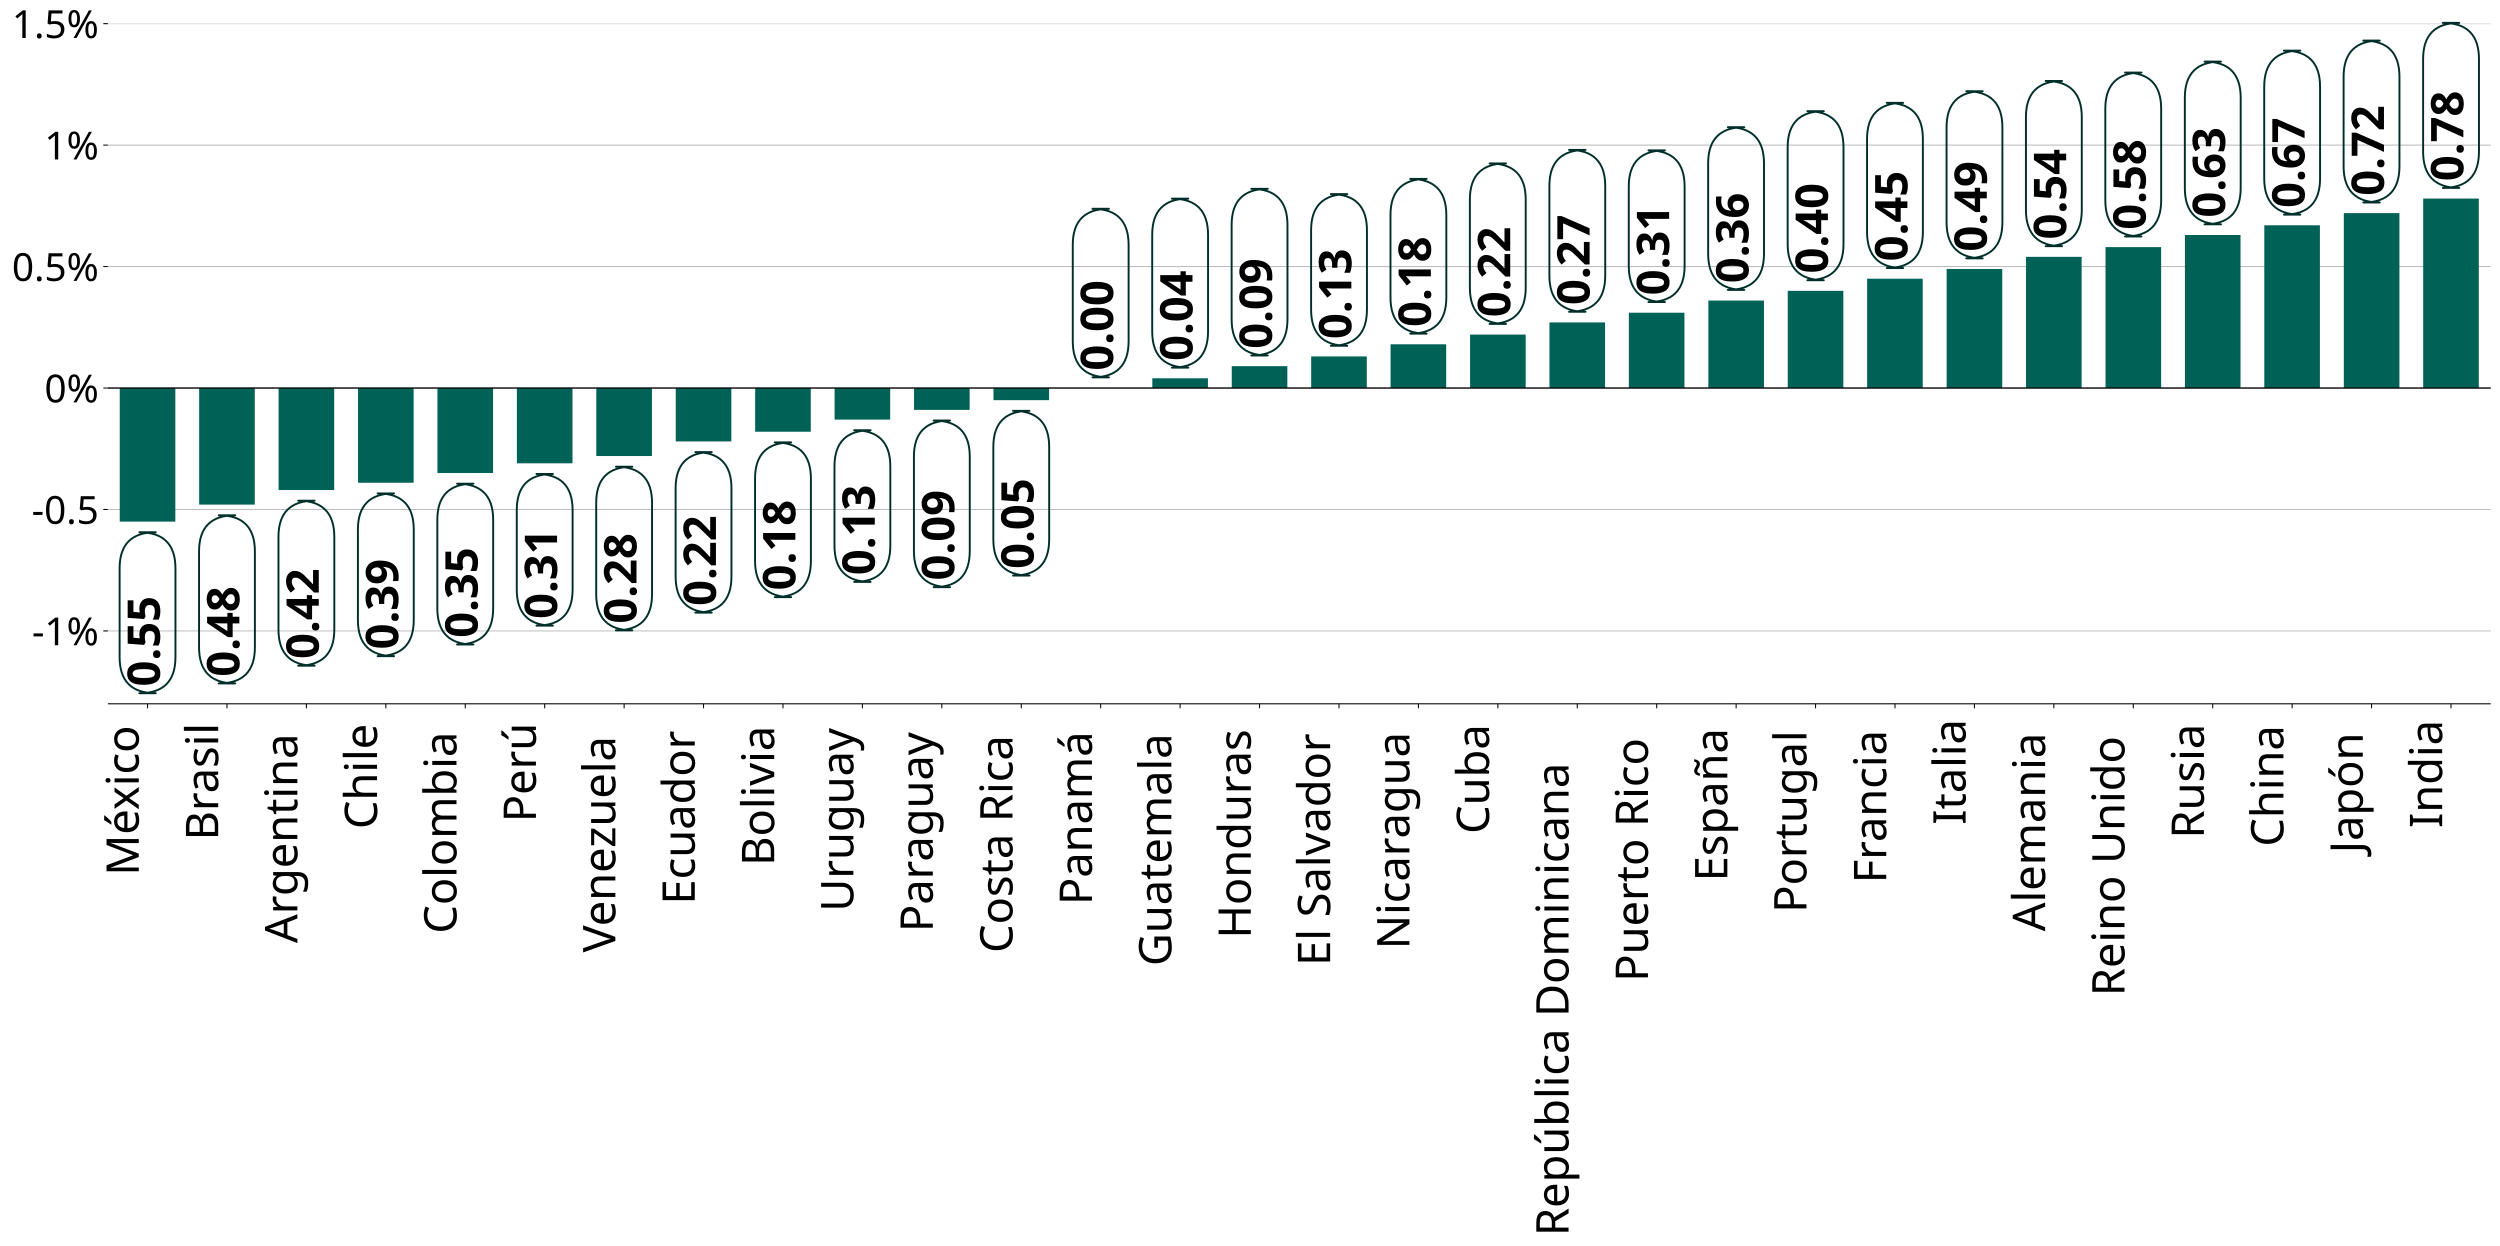
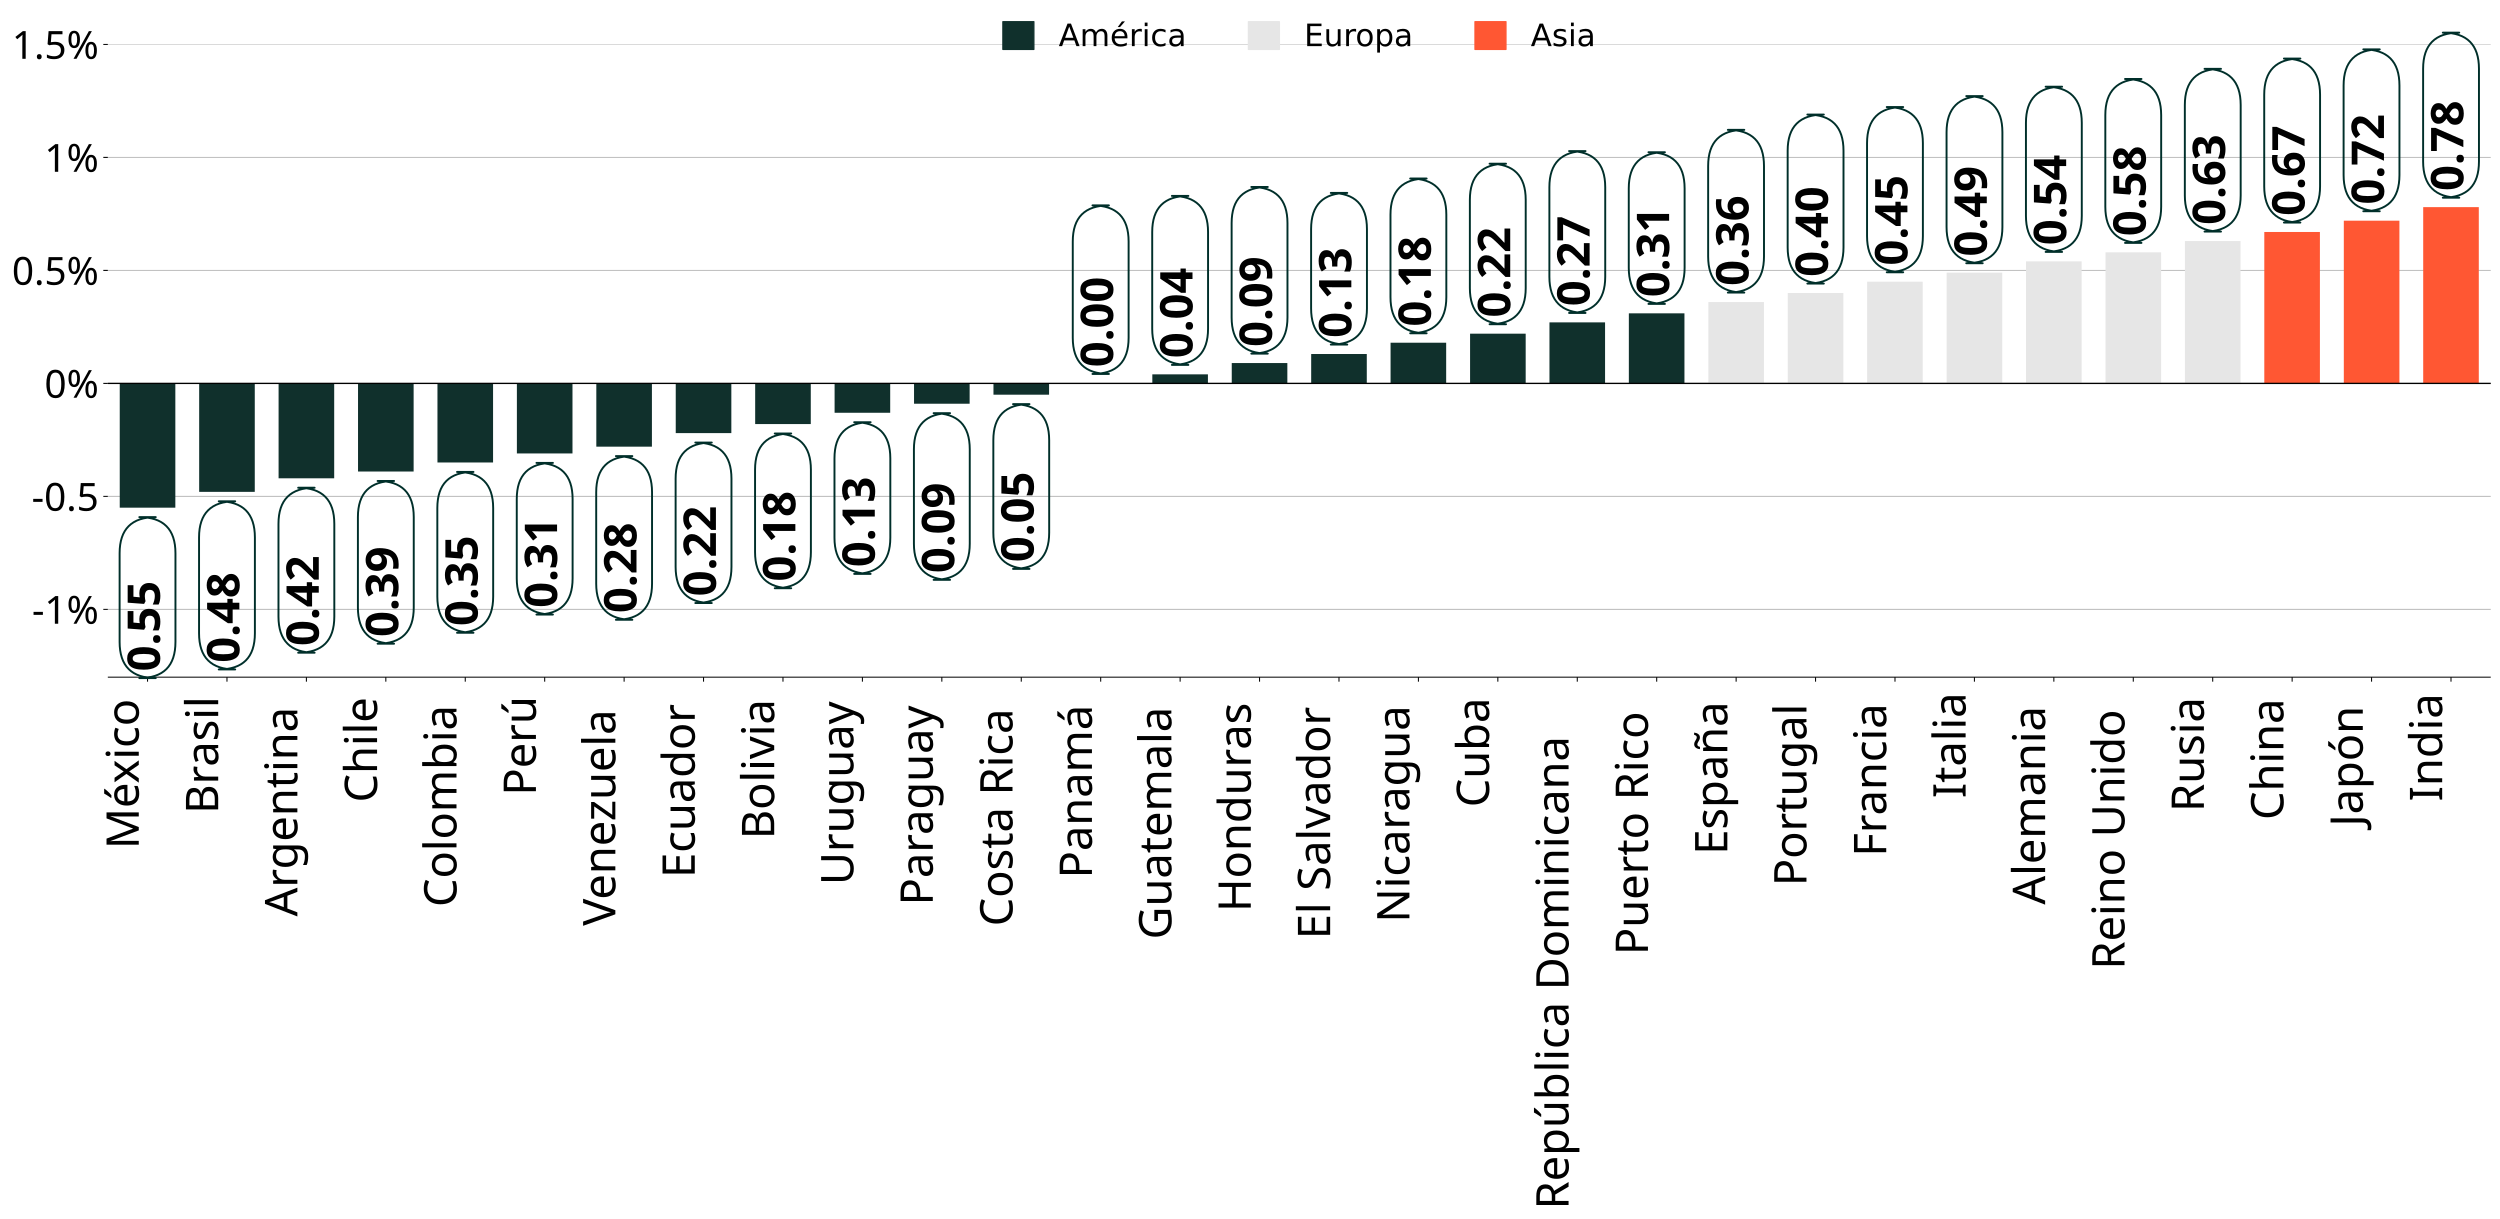
- <svg xmlns="http://www.w3.org/2000/svg" xmlns:xlink="http://www.w3.org/1999/xlink" width="1936.8pt" height="964.78pt" version="1.1" viewBox="0 0 1936.8 964.78">
+ <svg xmlns="http://www.w3.org/2000/svg" xmlns:xlink="http://www.w3.org/1999/xlink" width="1936.8pt" height="944.15pt" version="1.1" viewBox="0 0 1936.8 944.15">
  <defs>
    <style type="text/css">*{stroke-linejoin: round; stroke-linecap: butt}</style>
  </defs>
-   <path d="m0 964.78h1936.8v-964.78h-1936.8v964.78z" opacity="0" />
-   <path d="m83.533 545.24h1846.1v-526.91h-1846.1v526.91z" opacity="0" />
+   <path d="m0 944.15h1936.8v-944.15h-1936.8v944.15z" opacity="0" />
+   <path d="m83.533 524.61h1846.1v-490.19h-1846.1v490.19z" opacity="0" />
  <defs>
    <path id="b" d="m0 0v3.5" stroke="#000" stroke-width=".8" />
  </defs>
-   <use x="114.301" y="545.24" stroke="#000000" stroke-width=".8" xlink:href="#b" />
-   <text transform="translate(107.51 678.38) rotate(-90)" font-family="'Montserrat'" font-size="35px" font-weight="500">México</text>
-   <use x="175.836" y="545.24" stroke="#000000" stroke-width=".8" xlink:href="#b" />
-   <text transform="translate(169.04 651.08) rotate(-90)" font-family="'Montserrat'" font-size="35px" font-weight="500">Brasil</text>
-   <use x="237.372" y="545.24" stroke="#000000" stroke-width=".8" xlink:href="#b" />
-   <text transform="translate(230.37 730.64) rotate(-90)" font-family="'Montserrat'" font-size="35px" font-weight="500">Argentina</text>
-   <use x="298.908" y="545.24" stroke="#000000" stroke-width=".8" xlink:href="#b" />
-   <text transform="translate(292.12 642.33) rotate(-90)" font-family="'Montserrat'" font-size="35px" font-weight="500">Chile</text>
-   <use x="360.443" y="545.24" stroke="#000000" stroke-width=".8" xlink:href="#b" />
-   <text transform="translate(353.65 723.32) rotate(-90)" font-family="'Montserrat'" font-size="35px" font-weight="500">Colombia</text>
-   <use x="421.979" y="545.24" stroke="#000000" stroke-width=".8" xlink:href="#b" />
-   <text transform="translate(415.19 636.98) rotate(-90)" font-family="'Montserrat'" font-size="35px" font-weight="500">Perú</text>
-   <use x="483.515" y="545.24" stroke="#000000" stroke-width=".8" xlink:href="#b" />
-   <text transform="translate(476.72 737.88) rotate(-90)" font-family="'Montserrat'" font-size="35px" font-weight="500">Venezuela</text>
-   <use x="545.05" y="545.24" stroke="#000000" stroke-width=".8" xlink:href="#b" />
-   <text transform="translate(538.26 700.74) rotate(-90)" font-family="'Montserrat'" font-size="35px" font-weight="500">Ecuador</text>
-   <use x="606.586" y="545.24" stroke="#000000" stroke-width=".8" xlink:href="#b" />
-   <text transform="translate(599.79 670.76) rotate(-90)" font-family="'Montserrat'" font-size="35px" font-weight="500">Bolivia</text>
-   <use x="668.122" y="545.24" stroke="#000000" stroke-width=".8" xlink:href="#b" />
-   <text transform="translate(661.12 706.31) rotate(-90)" font-family="'Montserrat'" font-size="35px" font-weight="500">Uruguay</text>
-   <use x="729.657" y="545.24" stroke="#000000" stroke-width=".8" xlink:href="#b" />
-   <text transform="translate(722.66 722.06) rotate(-90)" font-family="'Montserrat'" font-size="35px" font-weight="500">Paraguay</text>
-   <use x="791.193" y="545.24" stroke="#000000" stroke-width=".8" xlink:href="#b" />
-   <text transform="translate(784.4 738.27) rotate(-90)" font-family="'Montserrat'" font-size="35px" font-weight="500">Costa Rica</text>
-   <use x="852.729" y="545.24" stroke="#000000" stroke-width=".8" xlink:href="#b" />
-   <text transform="translate(845.94 701.13) rotate(-90)" font-family="'Montserrat'" font-size="35px" font-weight="500">Panamá</text>
-   <use x="914.264" y="545.24" stroke="#000000" stroke-width=".8" xlink:href="#b" />
-   <text transform="translate(907.47 748.42) rotate(-90)" font-family="'Montserrat'" font-size="35px" font-weight="500">Guatemala</text>
-   <use x="975.8" y="545.24" stroke="#000000" stroke-width=".8" xlink:href="#b" />
-   <text transform="translate(969.01 727.1) rotate(-90)" font-family="'Montserrat'" font-size="35px" font-weight="500">Honduras</text>
-   <use x="1037.336" y="545.24" stroke="#000000" stroke-width=".8" xlink:href="#b" />
-   <text transform="translate(1030.5 748.25) rotate(-90)" font-family="'Montserrat'" font-size="35px" font-weight="500">El Salvador</text>
-   <use x="1098.871" y="545.24" stroke="#000000" stroke-width=".8" xlink:href="#b" />
-   <text transform="translate(1091.9 735.39) rotate(-90)" font-family="'Montserrat'" font-size="35px" font-weight="500">Nicaragua</text>
-   <use x="1160.407" y="545.24" stroke="#000000" stroke-width=".8" xlink:href="#b" />
-   <text transform="translate(1153.6 646.04) rotate(-90)" font-family="'Montserrat'" font-size="35px" font-weight="500">Cuba</text>
-   <use x="1221.943" y="545.24" stroke="#000000" stroke-width=".8" xlink:href="#b" />
-   <text transform="translate(1215.2 957.58) rotate(-90)" font-family="'Montserrat'" font-size="35px" font-weight="500">República Dominicana</text>
-   <use x="1283.478" y="545.24" stroke="#000000" stroke-width=".8" xlink:href="#b" />
-   <text transform="translate(1276.7 760.53) rotate(-90)" font-family="'Montserrat'" font-size="35px" font-weight="500">Puerto Rico</text>
-   <use x="1345.014" y="545.24" stroke="#000000" stroke-width=".8" xlink:href="#b" />
-   <text transform="translate(1338.2 682.78) rotate(-90)" font-family="'Montserrat'" font-size="35px" font-weight="500">España</text>
-   <use x="1406.55" y="545.24" stroke="#000000" stroke-width=".8" xlink:href="#b" />
-   <text transform="translate(1399.5 707.12) rotate(-90)" font-family="'Montserrat'" font-size="35px" font-weight="500">Portugal</text>
-   <use x="1468.085" y="545.24" stroke="#000000" stroke-width=".8" xlink:href="#b" />
-   <text transform="translate(1461.3 684.26) rotate(-90)" font-family="'Montserrat'" font-size="35px" font-weight="500">Francia</text>
-   <use x="1529.621" y="545.24" stroke="#000000" stroke-width=".8" xlink:href="#b" />
-   <text transform="translate(1522.8 638.97) rotate(-90)" font-family="'Montserrat'" font-size="35px" font-weight="500">Italia</text>
-   <use x="1591.157" y="545.24" stroke="#000000" stroke-width=".8" xlink:href="#b" />
-   <text transform="translate(1584.4 721.5) rotate(-90)" font-family="'Montserrat'" font-size="35px" font-weight="500">Alemania</text>
-   <use x="1652.692" y="545.24" stroke="#000000" stroke-width=".8" xlink:href="#b" />
-   <text transform="translate(1645.9 771.73) rotate(-90)" font-family="'Montserrat'" font-size="35px" font-weight="500">Reino Unido</text>
-   <use x="1714.228" y="545.24" stroke="#000000" stroke-width=".8" xlink:href="#b" />
-   <text transform="translate(1707.4 649.61) rotate(-90)" font-family="'Montserrat'" font-size="35px" font-weight="500">Rusia</text>
-   <use x="1775.764" y="545.24" stroke="#000000" stroke-width=".8" xlink:href="#b" />
-   <text transform="translate(1769 655.91) rotate(-90)" font-family="'Montserrat'" font-size="35px" font-weight="500">China</text>
-   <use x="1837.299" y="545.24" stroke="#000000" stroke-width=".8" xlink:href="#b" />
-   <text transform="translate(1830.5 661.05) rotate(-90)" font-family="'Montserrat'" font-size="35px" font-weight="500">Japón</text>
-   <use x="1898.835" y="545.24" stroke="#000000" stroke-width=".8" xlink:href="#b" />
-   <text transform="translate(1892 641.49) rotate(-90)" font-family="'Montserrat'" font-size="35px" font-weight="500">India</text>
-   <path d="m83.533 488.79h1846.1" clip-path="url(#a)" fill="none" stroke="#b9b9b9" stroke-linecap="square" stroke-width=".75" />
+   <use x="114.301" y="524.61" stroke="#000000" stroke-width=".8" xlink:href="#b" />
+   <text transform="translate(107.51 657.75) rotate(-90)" font-family="'Montserrat'" font-size="35px" font-weight="500">México</text>
+   <use x="175.836" y="524.61" stroke="#000000" stroke-width=".8" xlink:href="#b" />
+   <text transform="translate(169.04 630.45) rotate(-90)" font-family="'Montserrat'" font-size="35px" font-weight="500">Brasil</text>
+   <use x="237.372" y="524.61" stroke="#000000" stroke-width=".8" xlink:href="#b" />
+   <text transform="translate(230.37 710.01) rotate(-90)" font-family="'Montserrat'" font-size="35px" font-weight="500">Argentina</text>
+   <use x="298.908" y="524.61" stroke="#000000" stroke-width=".8" xlink:href="#b" />
+   <text transform="translate(292.12 621.7) rotate(-90)" font-family="'Montserrat'" font-size="35px" font-weight="500">Chile</text>
+   <use x="360.443" y="524.61" stroke="#000000" stroke-width=".8" xlink:href="#b" />
+   <text transform="translate(353.65 702.69) rotate(-90)" font-family="'Montserrat'" font-size="35px" font-weight="500">Colombia</text>
+   <use x="421.979" y="524.61" stroke="#000000" stroke-width=".8" xlink:href="#b" />
+   <text transform="translate(415.19 616.35) rotate(-90)" font-family="'Montserrat'" font-size="35px" font-weight="500">Perú</text>
+   <use x="483.515" y="524.61" stroke="#000000" stroke-width=".8" xlink:href="#b" />
+   <text transform="translate(476.72 717.25) rotate(-90)" font-family="'Montserrat'" font-size="35px" font-weight="500">Venezuela</text>
+   <use x="545.05" y="524.61" stroke="#000000" stroke-width=".8" xlink:href="#b" />
+   <text transform="translate(538.26 680.11) rotate(-90)" font-family="'Montserrat'" font-size="35px" font-weight="500">Ecuador</text>
+   <use x="606.586" y="524.61" stroke="#000000" stroke-width=".8" xlink:href="#b" />
+   <text transform="translate(599.79 650.13) rotate(-90)" font-family="'Montserrat'" font-size="35px" font-weight="500">Bolivia</text>
+   <use x="668.122" y="524.61" stroke="#000000" stroke-width=".8" xlink:href="#b" />
+   <text transform="translate(661.12 685.68) rotate(-90)" font-family="'Montserrat'" font-size="35px" font-weight="500">Uruguay</text>
+   <use x="729.657" y="524.61" stroke="#000000" stroke-width=".8" xlink:href="#b" />
+   <text transform="translate(722.66 701.43) rotate(-90)" font-family="'Montserrat'" font-size="35px" font-weight="500">Paraguay</text>
+   <use x="791.193" y="524.61" stroke="#000000" stroke-width=".8" xlink:href="#b" />
+   <text transform="translate(784.4 717.64) rotate(-90)" font-family="'Montserrat'" font-size="35px" font-weight="500">Costa Rica</text>
+   <use x="852.729" y="524.61" stroke="#000000" stroke-width=".8" xlink:href="#b" />
+   <text transform="translate(845.94 680.5) rotate(-90)" font-family="'Montserrat'" font-size="35px" font-weight="500">Panamá</text>
+   <use x="914.264" y="524.61" stroke="#000000" stroke-width=".8" xlink:href="#b" />
+   <text transform="translate(907.47 727.79) rotate(-90)" font-family="'Montserrat'" font-size="35px" font-weight="500">Guatemala</text>
+   <use x="975.8" y="524.61" stroke="#000000" stroke-width=".8" xlink:href="#b" />
+   <text transform="translate(969.01 706.47) rotate(-90)" font-family="'Montserrat'" font-size="35px" font-weight="500">Honduras</text>
+   <use x="1037.336" y="524.61" stroke="#000000" stroke-width=".8" xlink:href="#b" />
+   <text transform="translate(1030.5 727.62) rotate(-90)" font-family="'Montserrat'" font-size="35px" font-weight="500">El Salvador</text>
+   <use x="1098.871" y="524.61" stroke="#000000" stroke-width=".8" xlink:href="#b" />
+   <text transform="translate(1091.9 714.76) rotate(-90)" font-family="'Montserrat'" font-size="35px" font-weight="500">Nicaragua</text>
+   <use x="1160.407" y="524.61" stroke="#000000" stroke-width=".8" xlink:href="#b" />
+   <text transform="translate(1153.6 625.41) rotate(-90)" font-family="'Montserrat'" font-size="35px" font-weight="500">Cuba</text>
+   <use x="1221.943" y="524.61" stroke="#000000" stroke-width=".8" xlink:href="#b" />
+   <text transform="translate(1215.2 936.95) rotate(-90)" font-family="'Montserrat'" font-size="35px" font-weight="500">República Dominicana</text>
+   <use x="1283.478" y="524.61" stroke="#000000" stroke-width=".8" xlink:href="#b" />
+   <text transform="translate(1276.7 739.9) rotate(-90)" font-family="'Montserrat'" font-size="35px" font-weight="500">Puerto Rico</text>
+   <use x="1345.014" y="524.61" stroke="#000000" stroke-width=".8" xlink:href="#b" />
+   <text transform="translate(1338.2 662.15) rotate(-90)" font-family="'Montserrat'" font-size="35px" font-weight="500">España</text>
+   <use x="1406.55" y="524.61" stroke="#000000" stroke-width=".8" xlink:href="#b" />
+   <text transform="translate(1399.5 686.49) rotate(-90)" font-family="'Montserrat'" font-size="35px" font-weight="500">Portugal</text>
+   <use x="1468.085" y="524.61" stroke="#000000" stroke-width=".8" xlink:href="#b" />
+   <text transform="translate(1461.3 663.63) rotate(-90)" font-family="'Montserrat'" font-size="35px" font-weight="500">Francia</text>
+   <use x="1529.621" y="524.61" stroke="#000000" stroke-width=".8" xlink:href="#b" />
+   <text transform="translate(1522.8 618.34) rotate(-90)" font-family="'Montserrat'" font-size="35px" font-weight="500">Italia</text>
+   <use x="1591.157" y="524.61" stroke="#000000" stroke-width=".8" xlink:href="#b" />
+   <text transform="translate(1584.4 700.87) rotate(-90)" font-family="'Montserrat'" font-size="35px" font-weight="500">Alemania</text>
+   <use x="1652.692" y="524.61" stroke="#000000" stroke-width=".8" xlink:href="#b" />
+   <text transform="translate(1645.9 751.1) rotate(-90)" font-family="'Montserrat'" font-size="35px" font-weight="500">Reino Unido</text>
+   <use x="1714.228" y="524.61" stroke="#000000" stroke-width=".8" xlink:href="#b" />
+   <text transform="translate(1707.4 628.98) rotate(-90)" font-family="'Montserrat'" font-size="35px" font-weight="500">Rusia</text>
+   <use x="1775.764" y="524.61" stroke="#000000" stroke-width=".8" xlink:href="#b" />
+   <text transform="translate(1769 635.28) rotate(-90)" font-family="'Montserrat'" font-size="35px" font-weight="500">China</text>
+   <use x="1837.299" y="524.61" stroke="#000000" stroke-width=".8" xlink:href="#b" />
+   <text transform="translate(1830.5 640.42) rotate(-90)" font-family="'Montserrat'" font-size="35px" font-weight="500">Japón</text>
+   <use x="1898.835" y="524.61" stroke="#000000" stroke-width=".8" xlink:href="#b" />
+   <text transform="translate(1892 620.86) rotate(-90)" font-family="'Montserrat'" font-size="35px" font-weight="500">India</text>
+   <path d="m83.533 472.09h1846.1" clip-path="url(#a)" fill="none" stroke="#b9b9b9" stroke-linecap="square" stroke-width=".75" />
  <defs>
    <path id="c" d="m0 0h-3.5" stroke="#000" stroke-width=".8" />
  </defs>
-   <use x="83.533" y="488.786" stroke="#000000" stroke-width=".8" xlink:href="#c" />
-   <text transform="rotate(-0 76.533 499.92)" x="76.533" y="499.916" font-family="'Montserrat'" font-size="30px" font-weight="500" text-anchor="end">-1%</text>
-   <path d="m83.533 394.69h1846.1" clip-path="url(#a)" fill="none" stroke="#b9b9b9" stroke-linecap="square" stroke-width=".75" />
-   <use x="83.533" y="394.695" stroke="#000000" stroke-width=".8" xlink:href="#c" />
-   <text transform="rotate(-0 76.533 405.83)" x="76.533" y="405.825" font-family="'Montserrat'" font-size="30px" font-weight="500" text-anchor="end">-0.5</text>
-   <path d="m83.533 300.6h1846.1" clip-path="url(#a)" fill="none" stroke="#b9b9b9" stroke-linecap="square" stroke-width=".75" />
-   <use x="83.533" y="300.604" stroke="#000000" stroke-width=".8" xlink:href="#c" />
-   <text transform="rotate(-0 76.533 311.73)" x="76.533" y="311.734" font-family="'Montserrat'" font-size="30px" font-weight="500" text-anchor="end">0%</text>
-   <path d="m83.533 206.51h1846.1" clip-path="url(#a)" fill="none" stroke="#b9b9b9" stroke-linecap="square" stroke-width=".75" />
-   <use x="83.533" y="206.513" stroke="#000000" stroke-width=".8" xlink:href="#c" />
-   <text transform="rotate(-0 76.533 217.64)" x="76.533" y="217.643" font-family="'Montserrat'" font-size="30px" font-weight="500" text-anchor="end">0.5%</text>
-   <path d="m83.533 112.42h1846.1" clip-path="url(#a)" fill="none" stroke="#b9b9b9" stroke-linecap="square" stroke-width=".75" />
-   <use x="83.533" y="112.422" stroke="#000000" stroke-width=".8" xlink:href="#c" />
-   <text transform="rotate(-0 76.533 123.55)" x="76.533" y="123.552" font-family="'Montserrat'" font-size="30px" font-weight="500" text-anchor="end">1%</text>
-   <path d="m83.533 18.33h1846.1" clip-path="url(#a)" fill="none" stroke="#b9b9b9" stroke-linecap="square" stroke-width=".75" />
-   <use x="83.533" y="18.33" stroke="#000000" stroke-width=".8" xlink:href="#c" />
-   <text transform="rotate(-0 76.533 29.461)" x="76.533" y="29.461" font-family="'Montserrat'" font-size="30px" font-weight="500" text-anchor="end">1.5%</text>
-   <path d="m92.763 300.6h43.075v103.5h-43.075z" clip-path="url(#a)" fill="#006157" />
-   <path d="m154.3 300.6h43.075v90.327h-43.075z" clip-path="url(#a)" fill="#006157" />
-   <path d="m215.83 300.6h43.075v79.036h-43.075z" clip-path="url(#a)" fill="#006157" />
-   <path d="m277.37 300.6h43.075v73.391h-43.075z" clip-path="url(#a)" fill="#006157" />
-   <path d="m338.91 300.6h43.075v65.864h-43.075z" clip-path="url(#a)" fill="#006157" />
-   <path d="m400.44 300.6h43.075v58.336h-43.075z" clip-path="url(#a)" fill="#006157" />
-   <path d="m461.98 300.6h43.075v52.691h-43.075z" clip-path="url(#a)" fill="#006157" />
-   <path d="m523.51 300.6h43.075v41.4h-43.075z" clip-path="url(#a)" fill="#006157" />
-   <path d="m585.05 300.6h43.075v33.873h-43.075z" clip-path="url(#a)" fill="#006157" />
-   <path d="m646.58 300.6h43.075v24.464h-43.075z" clip-path="url(#a)" fill="#006157" />
-   <path d="m708.12 300.6h43.075v16.936h-43.075z" clip-path="url(#a)" fill="#006157" />
-   <path d="m769.66 300.6h43.075v9.409h-43.075z" clip-path="url(#a)" fill="#006157" />
-   <path d="m892.73 300.6h43.075v-7.527h-43.075z" clip-path="url(#a)" fill="#006157" />
-   <path d="m954.26 300.6h43.075v-16.936h-43.075z" clip-path="url(#a)" fill="#006157" />
-   <path d="m1015.8 300.6h43.075v-24.464h-43.075z" clip-path="url(#a)" fill="#006157" />
-   <path d="m1077.3 300.6h43.075v-33.873h-43.075z" clip-path="url(#a)" fill="#006157" />
-   <path d="m1138.9 300.6h43.075v-41.4h-43.075z" clip-path="url(#a)" fill="#006157" />
-   <path d="m1200.4 300.6h43.075v-50.809h-43.075z" clip-path="url(#a)" fill="#006157" />
-   <path d="m1261.9 300.6h43.075v-58.336h-43.075z" clip-path="url(#a)" fill="#006157" />
-   <path d="m1323.5 300.6h43.075v-67.746h-43.075z" clip-path="url(#a)" fill="#006157" />
-   <path d="m1385 300.6h43.075v-75.273h-43.075z" clip-path="url(#a)" fill="#006157" />
-   <path d="m1446.5 300.6h43.075v-84.682h-43.075z" clip-path="url(#a)" fill="#006157" />
-   <path d="m1508.1 300.6h43.075v-92.209h-43.075z" clip-path="url(#a)" fill="#006157" />
-   <path d="m1569.6 300.6h43.075v-101.62h-43.075z" clip-path="url(#a)" fill="#006157" />
-   <path d="m1631.2 300.6h43.075v-109.15h-43.075z" clip-path="url(#a)" fill="#006157" />
-   <path d="m1692.7 300.6h43.075v-118.55h-43.075z" clip-path="url(#a)" fill="#006157" />
-   <path d="m1754.2 300.6h43.075v-126.08h-43.075z" clip-path="url(#a)" fill="#006157" />
-   <path d="m1815.8 300.6h43.075v-135.49h-43.075z" clip-path="url(#a)" fill="#006157" />
-   <path d="m1877.3 300.6h43.075v-146.78h-43.075z" clip-path="url(#a)" fill="#006157" />
-   <path d="m83.533 300.6h1846.1" clip-path="url(#a)" fill="none" stroke="#000" stroke-linecap="square" />
-   <path d="m83.533 545.24h1846.1" fill="none" stroke="#000" stroke-linecap="square" stroke-width=".8" />
-   <path d="m135.93 509.06v-68.704q0-28-28-28h12.737q-28 0-28 28v68.704q0 28 28 28h-12.737q28 0 28-28z" fill="none" stroke="#002f2a" stroke-width="1.5" />
-   <text transform="translate(123.89 531.81) rotate(-90)" font-family="'Montserrat'" font-size="35px" font-weight="700">0.55  </text>
-   <path d="m197.47 501.46v-74.271q0-28-28-28h12.737q-28 0-28 28v74.271q0 28 28 28h-12.737q28 0 28-28z" fill="none" stroke="#002f2a" stroke-width="1.5" />
-   <text transform="translate(185.43 524.21) rotate(-90)" font-family="'Montserrat'" font-size="35px" font-weight="700">0.48  </text>
-   <path d="m259 487.72v-71.821q0-28-28-28h12.737q-28 0-28 28v71.821q0 28 28 28h-12.737q28 0 28-28z" fill="none" stroke="#002f2a" stroke-width="1.5" />
-   <text transform="translate(246.96 510.47) rotate(-90)" font-family="'Montserrat'" font-size="35px" font-weight="700">0.42  </text>
-   <path d="m320.54 480.32v-70.071q0-28-28-28h12.737q-28 0-28 28v70.071q0 28 28 28h-12.737q28 0 28-28z" fill="none" stroke="#002f2a" stroke-width="1.5" />
-   <text transform="translate(308.5 503.07) rotate(-90)" font-family="'Montserrat'" font-size="35px" font-weight="700">0.39  </text>
-   <path d="m382.07 471.32v-68.6q0-28-28-28h12.737q-28 0-28 28v68.6q0 28 28 28h-12.737q28 0 28-28z" fill="none" stroke="#002f2a" stroke-width="1.5" />
-   <text transform="translate(370.03 494.07) rotate(-90)" font-family="'Montserrat'" font-size="35px" font-weight="700">0.35  </text>
-   <path d="m443.61 456.69v-61.496q0-28-28-28h12.737q-28 0-28 28v61.496q0 28 28 28h-12.737q28 0 28-28z" fill="none" stroke="#002f2a" stroke-width="1.5" />
-   <text transform="translate(431.57 479.44) rotate(-90)" font-family="'Montserrat'" font-size="35px" font-weight="700">0.31  </text>
-   <path d="m505.15 460.35v-70.804q0-28-28-28h12.737q-28 0-28 28v70.804q0 28 28 28h-12.737q28 0 28-28z" fill="none" stroke="#002f2a" stroke-width="1.5" />
-   <text transform="translate(493.1 483.1) rotate(-90)" font-family="'Montserrat'" font-size="35px" font-weight="700">0.28  </text>
-   <path d="m566.68 446.61v-68.354q0-28-28-28h12.737q-28 0-28 28v68.354q0 28 28 28h-12.737q28 0 28-28z" fill="none" stroke="#002f2a" stroke-width="1.5" />
-   <text transform="translate(554.64 469.36) rotate(-90)" font-family="'Montserrat'" font-size="35px" font-weight="700">0.22  </text>
-   <path d="m628.22 434.61v-63.875q0-28-28-28h12.737q-28 0-28 28v63.875q0 28 28 28h-12.737q28 0 28-28z" fill="none" stroke="#002f2a" stroke-width="1.5" />
-   <text transform="translate(616.18 457.36) rotate(-90)" font-family="'Montserrat'" font-size="35px" font-weight="700">0.18  </text>
-   <path d="m689.75 422.82v-61.496q0-28-28-28h12.737q-28 0-28 28v61.496q0 28 28 28h-12.737q28 0 28-28z" fill="none" stroke="#002f2a" stroke-width="1.5" />
-   <text transform="translate(677.71 445.57) rotate(-90)" font-family="'Montserrat'" font-size="35px" font-weight="700">0.13  </text>
-   <path d="m751.29 426.91v-73.117q0-28-28-28h12.737q-28 0-28 28v73.117q0 28 28 28h-12.737q28 0 28-28z" fill="none" stroke="#002f2a" stroke-width="1.5" />
-   <text transform="translate(739.25 449.66) rotate(-90)" font-family="'Montserrat'" font-size="35px" font-weight="700">0.09  </text>
-   <path d="m812.82 417.91v-71.646q0-28-28-28h12.737q-28 0-28 28v71.646q0 28 28 28h-12.737q28 0 28-28z" fill="none" stroke="#002f2a" stroke-width="1.5" />
-   <text transform="translate(800.78 440.66) rotate(-90)" font-family="'Montserrat'" font-size="35px" font-weight="700">0.05  </text>
-   <path d="m874.36 264.35v-74.588q0-28-28-28h12.737q-28 0-28 28v74.588q0 28 28 28h-12.737q28 0 28-28z" fill="none" stroke="#002f2a" stroke-width="1.5" />
-   <text transform="translate(862.32 287.1) rotate(-90)" font-family="'Montserrat'" font-size="35px" font-weight="700">0.00  </text>
-   <path d="m935.9 256.82v-74.938q0-28-28-28h12.737q-28 0-28 28v74.938q0 28 28 28h-12.737q28 0 28-28z" fill="none" stroke="#002f2a" stroke-width="1.5" />
-   <text transform="translate(923.85 279.57) rotate(-90)" font-family="'Montserrat'" font-size="35px" font-weight="700">0.04  </text>
-   <path d="m997.43 247.41v-73.117q0-28-28-28h12.737q-28 0-28 28v73.117q0 28 28 28h-12.737q28 0 28-28z" fill="none" stroke="#002f2a" stroke-width="1.5" />
-   <text transform="translate(985.39 270.16) rotate(-90)" font-family="'Montserrat'" font-size="35px" font-weight="700">0.09  </text>
-   <path d="m1059 239.89v-61.496q0-28-28-28h12.737q-28 0-28 28v61.496q0 28 28 28h-12.737q28 0 28-28z" fill="none" stroke="#002f2a" stroke-width="1.5" />
-   <text transform="translate(1046.9 262.64) rotate(-90)" font-family="'Montserrat'" font-size="35px" font-weight="700">0.13  </text>
-   <path d="m1120.5 230.48v-63.875q0-28-28-28h12.737q-28 0-28 28v63.875q0 28 28 28h-12.737q28 0 28-28z" fill="none" stroke="#002f2a" stroke-width="1.5" />
-   <text transform="translate(1108.5 253.23) rotate(-90)" font-family="'Montserrat'" font-size="35px" font-weight="700">0.18  </text>
-   <path d="m1182 222.95v-68.354q0-28-28-28h12.737q-28 0-28 28v68.354q0 28 28 28h-12.737q28 0 28-28z" fill="none" stroke="#002f2a" stroke-width="1.5" />
-   <text transform="translate(1170 245.7) rotate(-90)" font-family="'Montserrat'" font-size="35px" font-weight="700">0.22  </text>
-   <path d="m1243.6 213.54v-69.404q0-28-28-28h12.737q-28 0-28 28v69.404q0 28 28 28h-12.737q28 0 28-28z" fill="none" stroke="#002f2a" stroke-width="1.5" />
-   <text transform="translate(1231.5 236.29) rotate(-90)" font-family="'Montserrat'" font-size="35px" font-weight="700">0.27  </text>
-   <path d="m1305.1 206.01v-61.496q0-28-28-28h12.737q-28 0-28 28v61.496q0 28 28 28h-12.737q28 0 28-28z" fill="none" stroke="#002f2a" stroke-width="1.5" />
-   <text transform="translate(1293.1 228.76) rotate(-90)" font-family="'Montserrat'" font-size="35px" font-weight="700">0.31  </text>
-   <path d="m1366.6 196.6v-70.071q0-28-28-28h12.737q-28 0-28 28v70.071q0 28 28 28h-12.737q28 0 28-28z" fill="none" stroke="#002f2a" stroke-width="1.5" />
-   <text transform="translate(1354.6 219.35) rotate(-90)" font-family="'Montserrat'" font-size="35px" font-weight="700">0.36  </text>
-   <path d="m1428.2 189.08v-74.938q0-28-28-28h12.737q-28 0-28 28v74.938q0 28 28 28h-12.737q28 0 28-28z" fill="none" stroke="#002f2a" stroke-width="1.5" />
-   <text transform="translate(1416.1 211.83) rotate(-90)" font-family="'Montserrat'" font-size="35px" font-weight="700">0.40  </text>
-   <path d="m1489.7 179.67v-71.996q0-28-28-28h12.737q-28 0-28 28v71.996q0 28 28 28h-12.737q28 0 28-28z" fill="none" stroke="#002f2a" stroke-width="1.5" />
-   <text transform="translate(1477.7 202.42) rotate(-90)" font-family="'Montserrat'" font-size="35px" font-weight="700">0.45  </text>
-   <path d="m1551.3 172.14v-73.467q0-28-28-28h12.737q-28 0-28 28v73.467q0 28 28 28h-12.737q28 0 28-28z" fill="none" stroke="#002f2a" stroke-width="1.5" />
-   <text transform="translate(1539.2 194.89) rotate(-90)" font-family="'Montserrat'" font-size="35px" font-weight="700">0.49  </text>
-   <path d="m1612.8 162.73v-71.996q0-28-28-28h12.737q-28 0-28 28v71.996q0 28 28 28h-12.737q28 0 28-28z" fill="none" stroke="#002f2a" stroke-width="1.5" />
-   <text transform="translate(1600.7 185.48) rotate(-90)" font-family="'Montserrat'" font-size="35px" font-weight="700">0.54  </text>
-   <path d="m1674.3 155.2v-70.979q0-28-28-28h12.737q-28 0-28 28v70.979q0 28 28 28h-12.737q28 0 28-28z" fill="none" stroke="#002f2a" stroke-width="1.5" />
-   <text transform="translate(1662.3 177.95) rotate(-90)" font-family="'Montserrat'" font-size="35px" font-weight="700">0.58  </text>
-   <path d="m1735.9 145.79v-70.071q0-28-28-28h12.737q-28 0-28 28v70.071q0 28 28 28h-12.737q28 0 28-28z" fill="none" stroke="#002f2a" stroke-width="1.5" />
-   <text transform="translate(1723.8 168.54) rotate(-90)" font-family="'Montserrat'" font-size="35px" font-weight="700">0.63  </text>
-   <path d="m1797.4 138.27v-71.05q0-28-28-28h12.737q-28 0-28 28v71.05q0 28 28 28h-12.737q28 0 28-28z" fill="none" stroke="#002f2a" stroke-width="1.5" />
-   <text transform="translate(1785.4 161.02) rotate(-90)" font-family="'Montserrat'" font-size="35px" font-weight="700">0.67  </text>
-   <path d="m1858.9 128.86v-69.404q0-28-28-28h12.737q-28 0-28 28v69.404q0 28 28 28h-12.737q28 0 28-28z" fill="none" stroke="#002f2a" stroke-width="1.5" />
-   <text transform="translate(1846.9 151.61) rotate(-90)" font-family="'Montserrat'" font-size="35px" font-weight="700">0.72  </text>
-   <path d="m1920.5 117.57v-71.854q0-28-28-28h12.737q-28 0-28 28v71.854q0 28 28 28h-12.737q28 0 28-28z" fill="none" stroke="#002f2a" stroke-width="1.5" />
-   <text transform="translate(1908.4 140.32) rotate(-90)" font-family="'Montserrat'" font-size="35px" font-weight="700">0.78  </text>
+   <use x="83.533" y="472.09" stroke="#000000" stroke-width=".8" xlink:href="#c" />
+   <text transform="rotate(-0 76.533 483.22)" x="76.533" y="483.22" font-family="'Montserrat'" font-size="30px" font-weight="500" text-anchor="end">-1%</text>
+   <path d="m83.533 384.55h1846.1" clip-path="url(#a)" fill="none" stroke="#b9b9b9" stroke-linecap="square" stroke-width=".75" />
+   <use x="83.533" y="384.555" stroke="#000000" stroke-width=".8" xlink:href="#c" />
+   <text transform="rotate(-0 76.533 395.69)" x="76.533" y="395.685" font-family="'Montserrat'" font-size="30px" font-weight="500" text-anchor="end">-0.5</text>
+   <path d="m83.533 297.02h1846.1" clip-path="url(#a)" fill="none" stroke="#b9b9b9" stroke-linecap="square" stroke-width=".75" />
+   <use x="83.533" y="297.02" stroke="#000000" stroke-width=".8" xlink:href="#c" />
+   <text transform="rotate(-0 76.533 308.15)" x="76.533" y="308.15" font-family="'Montserrat'" font-size="30px" font-weight="500" text-anchor="end">0%</text>
+   <path d="m83.533 209.49h1846.1" clip-path="url(#a)" fill="none" stroke="#b9b9b9" stroke-linecap="square" stroke-width=".75" />
+   <use x="83.533" y="209.485" stroke="#000000" stroke-width=".8" xlink:href="#c" />
+   <text transform="rotate(-0 76.533 220.62)" x="76.533" y="220.616" font-family="'Montserrat'" font-size="30px" font-weight="500" text-anchor="end">0.5%</text>
+   <path d="m83.533 121.95h1846.1" clip-path="url(#a)" fill="none" stroke="#b9b9b9" stroke-linecap="square" stroke-width=".75" />
+   <use x="83.533" y="121.95" stroke="#000000" stroke-width=".8" xlink:href="#c" />
+   <text transform="rotate(-0 76.533 133.08)" x="76.533" y="133.081" font-family="'Montserrat'" font-size="30px" font-weight="500" text-anchor="end">1%</text>
+   <path d="m83.533 34.416h1846.1" clip-path="url(#a)" fill="none" stroke="#b9b9b9" stroke-linecap="square" stroke-width=".75" />
+   <use x="83.533" y="34.416" stroke="#000000" stroke-width=".8" xlink:href="#c" />
+   <text transform="rotate(-0 76.533 45.546)" x="76.533" y="45.546" font-family="'Montserrat'" font-size="30px" font-weight="500" text-anchor="end">1.5%</text>
+   <path d="m92.763 297.02h43.075v96.288h-43.075z" clip-path="url(#a)" fill="#10302c" />
+   <path d="m154.3 297.02h43.075v84.033h-43.075z" clip-path="url(#a)" fill="#10302c" />
+   <path d="m215.83 297.02h43.075v73.529h-43.075z" clip-path="url(#a)" fill="#10302c" />
+   <path d="m277.37 297.02h43.075v68.277h-43.075z" clip-path="url(#a)" fill="#10302c" />
+   <path d="m338.91 297.02h43.075v61.274h-43.075z" clip-path="url(#a)" fill="#10302c" />
+   <path d="m400.44 297.02h43.075v54.272h-43.075z" clip-path="url(#a)" fill="#10302c" />
+   <path d="m461.98 297.02h43.075v49.019h-43.075z" clip-path="url(#a)" fill="#10302c" />
+   <path d="m523.51 297.02h43.075v38.515h-43.075z" clip-path="url(#a)" fill="#10302c" />
+   <path d="m585.05 297.02h43.075v31.513h-43.075z" clip-path="url(#a)" fill="#10302c" />
+   <path d="m646.58 297.02h43.075v22.759h-43.075z" clip-path="url(#a)" fill="#10302c" />
+   <path d="m708.12 297.02h43.075v15.756h-43.075z" clip-path="url(#a)" fill="#10302c" />
+   <path d="m769.66 297.02h43.075v8.754h-43.075z" clip-path="url(#a)" fill="#10302c" />
+   <path d="m892.73 297.02h43.075v-7.003h-43.075z" clip-path="url(#a)" fill="#10302c" />
+   <path d="m954.26 297.02h43.075v-15.756h-43.075z" clip-path="url(#a)" fill="#10302c" />
+   <path d="m1015.8 297.02h43.075v-22.759h-43.075z" clip-path="url(#a)" fill="#10302c" />
+   <path d="m1077.3 297.02h43.075v-31.513h-43.075z" clip-path="url(#a)" fill="#10302c" />
+   <path d="m1138.9 297.02h43.075v-38.515h-43.075z" clip-path="url(#a)" fill="#10302c" />
+   <path d="m1200.4 297.02h43.075v-47.269h-43.075z" clip-path="url(#a)" fill="#10302c" />
+   <path d="m1261.9 297.02h43.075v-54.272h-43.075z" clip-path="url(#a)" fill="#10302c" />
+   <path d="m1323.5 297.02h43.075v-63.025h-43.075z" clip-path="url(#a)" fill="#e6e6e6" />
+   <path d="m1385 297.02h43.075v-70.028h-43.075z" clip-path="url(#a)" fill="#e6e6e6" />
+   <path d="m1446.5 297.02h43.075v-78.781h-43.075z" clip-path="url(#a)" fill="#e6e6e6" />
+   <path d="m1508.1 297.02h43.075v-85.784h-43.075z" clip-path="url(#a)" fill="#e6e6e6" />
+   <path d="m1569.6 297.02h43.075v-94.538h-43.075z" clip-path="url(#a)" fill="#e6e6e6" />
+   <path d="m1631.2 297.02h43.075v-101.54h-43.075z" clip-path="url(#a)" fill="#e6e6e6" />
+   <path d="m1692.7 297.02h43.075v-110.29h-43.075z" clip-path="url(#a)" fill="#e6e6e6" />
+   <path d="m1754.2 297.02h43.075v-117.3h-43.075z" clip-path="url(#a)" fill="#ff5733" />
+   <path d="m1815.8 297.02h43.075v-126.05h-43.075z" clip-path="url(#a)" fill="#ff5733" />
+   <path d="m1877.3 297.02h43.075v-136.55h-43.075z" clip-path="url(#a)" fill="#ff5733" />
+   <path d="m83.533 297.02h1846.1" clip-path="url(#a)" fill="none" stroke="#000" stroke-linecap="square" />
+   <path d="m83.533 524.61h1846.1" fill="none" stroke="#000" stroke-linecap="square" stroke-width=".8" />
+   <path d="m135.93 497.33v-68.704q0-28-28-28h12.737q-28 0-28 28v68.704q0 28 28 28h-12.737q28 0 28-28z" fill="none" stroke="#002f2a" stroke-width="1.5" />
+   <text transform="translate(123.89 520.08) rotate(-90)" font-family="'Montserrat'" font-size="35px" font-weight="700">0.55  </text>
+   <path d="m197.47 490.64v-74.271q0-28-28-28h12.737q-28 0-28 28v74.271q0 28 28 28h-12.737q28 0 28-28z" fill="none" stroke="#002f2a" stroke-width="1.5" />
+   <text transform="translate(185.43 513.39) rotate(-90)" font-family="'Montserrat'" font-size="35px" font-weight="700">0.48  </text>
+   <path d="m259 477.68v-71.821q0-28-28-28h12.737q-28 0-28 28v71.821q0 28 28 28h-12.737q28 0 28-28z" fill="none" stroke="#002f2a" stroke-width="1.5" />
+   <text transform="translate(246.96 500.43) rotate(-90)" font-family="'Montserrat'" font-size="35px" font-weight="700">0.42  </text>
+   <path d="m320.54 470.68v-70.071q0-28-28-28h12.737q-28 0-28 28v70.071q0 28 28 28h-12.737q28 0 28-28z" fill="none" stroke="#002f2a" stroke-width="1.5" />
+   <text transform="translate(308.5 493.43) rotate(-90)" font-family="'Montserrat'" font-size="35px" font-weight="700">0.39  </text>
+   <path d="m382.07 462.21v-68.6q0-28-28-28h12.737q-28 0-28 28v68.6q0 28 28 28h-12.737q28 0 28-28z" fill="none" stroke="#002f2a" stroke-width="1.5" />
+   <text transform="translate(370.03 484.96) rotate(-90)" font-family="'Montserrat'" font-size="35px" font-weight="700">0.35  </text>
+   <path d="m443.61 448.1v-61.496q0-28-28-28h12.737q-28 0-28 28v61.496q0 28 28 28h-12.737q28 0 28-28z" fill="none" stroke="#002f2a" stroke-width="1.5" />
+   <text transform="translate(431.57 470.85) rotate(-90)" font-family="'Montserrat'" font-size="35px" font-weight="700">0.31  </text>
+   <path d="m505.15 452.16v-70.804q0-28-28-28h12.737q-28 0-28 28v70.804q0 28 28 28h-12.737q28 0 28-28z" fill="none" stroke="#002f2a" stroke-width="1.5" />
+   <text transform="translate(493.1 474.91) rotate(-90)" font-family="'Montserrat'" font-size="35px" font-weight="700">0.28  </text>
+   <path d="m566.68 439.2v-68.354q0-28-28-28h12.737q-28 0-28 28v68.354q0 28 28 28h-12.737q28 0 28-28z" fill="none" stroke="#002f2a" stroke-width="1.5" />
+   <text transform="translate(554.64 461.95) rotate(-90)" font-family="'Montserrat'" font-size="35px" font-weight="700">0.22  </text>
+   <path d="m628.22 427.72v-63.875q0-28-28-28h12.737q-28 0-28 28v63.875q0 28 28 28h-12.737q28 0 28-28z" fill="none" stroke="#002f2a" stroke-width="1.5" />
+   <text transform="translate(616.18 450.47) rotate(-90)" font-family="'Montserrat'" font-size="35px" font-weight="700">0.18  </text>
+   <path d="m689.75 416.59v-61.496q0-28-28-28h12.737q-28 0-28 28v61.496q0 28 28 28h-12.737q28 0 28-28z" fill="none" stroke="#002f2a" stroke-width="1.5" />
+   <text transform="translate(677.71 439.34) rotate(-90)" font-family="'Montserrat'" font-size="35px" font-weight="700">0.13  </text>
+   <path d="m751.29 421.21v-73.117q0-28-28-28h12.737q-28 0-28 28v73.117q0 28 28 28h-12.737q28 0 28-28z" fill="none" stroke="#002f2a" stroke-width="1.5" />
+   <text transform="translate(739.25 443.96) rotate(-90)" font-family="'Montserrat'" font-size="35px" font-weight="700">0.09  </text>
+   <path d="m812.82 412.73v-71.646q0-28-28-28h12.737q-28 0-28 28v71.646q0 28 28 28h-12.737q28 0 28-28z" fill="none" stroke="#002f2a" stroke-width="1.5" />
+   <text transform="translate(800.78 435.48) rotate(-90)" font-family="'Montserrat'" font-size="35px" font-weight="700">0.05  </text>
+   <path d="m874.36 261.71v-74.588q0-28-28-28h12.737q-28 0-28 28v74.588q0 28 28 28h-12.737q28 0 28-28z" fill="none" stroke="#002f2a" stroke-width="1.5" />
+   <text transform="translate(862.32 284.46) rotate(-90)" font-family="'Montserrat'" font-size="35px" font-weight="700">0.00  </text>
+   <path d="m935.9 254.7v-74.938q0-28-28-28h12.737q-28 0-28 28v74.938q0 28 28 28h-12.737q28 0 28-28z" fill="none" stroke="#002f2a" stroke-width="1.5" />
+   <text transform="translate(923.85 277.45) rotate(-90)" font-family="'Montserrat'" font-size="35px" font-weight="700">0.04  </text>
+   <path d="m997.43 245.95v-73.117q0-28-28-28h12.737q-28 0-28 28v73.117q0 28 28 28h-12.737q28 0 28-28z" fill="none" stroke="#002f2a" stroke-width="1.5" />
+   <text transform="translate(985.39 268.7) rotate(-90)" font-family="'Montserrat'" font-size="35px" font-weight="700">0.09  </text>
+   <path d="m1059 238.95v-61.496q0-28-28-28h12.737q-28 0-28 28v61.496q0 28 28 28h-12.737q28 0 28-28z" fill="none" stroke="#002f2a" stroke-width="1.5" />
+   <text transform="translate(1046.9 261.7) rotate(-90)" font-family="'Montserrat'" font-size="35px" font-weight="700">0.13  </text>
+   <path d="m1120.5 230.19v-63.875q0-28-28-28h12.737q-28 0-28 28v63.875q0 28 28 28h-12.737q28 0 28-28z" fill="none" stroke="#002f2a" stroke-width="1.5" />
+   <text transform="translate(1108.5 252.94) rotate(-90)" font-family="'Montserrat'" font-size="35px" font-weight="700">0.18  </text>
+   <path d="m1182 223.19v-68.354q0-28-28-28h12.737q-28 0-28 28v68.354q0 28 28 28h-12.737q28 0 28-28z" fill="none" stroke="#002f2a" stroke-width="1.5" />
+   <text transform="translate(1170 245.94) rotate(-90)" font-family="'Montserrat'" font-size="35px" font-weight="700">0.22  </text>
+   <path d="m1243.6 214.44v-69.404q0-28-28-28h12.737q-28 0-28 28v69.404q0 28 28 28h-12.737q28 0 28-28z" fill="none" stroke="#002f2a" stroke-width="1.5" />
+   <text transform="translate(1231.5 237.19) rotate(-90)" font-family="'Montserrat'" font-size="35px" font-weight="700">0.27  </text>
+   <path d="m1305.1 207.44v-61.496q0-28-28-28h12.737q-28 0-28 28v61.496q0 28 28 28h-12.737q28 0 28-28z" fill="none" stroke="#002f2a" stroke-width="1.5" />
+   <text transform="translate(1293.1 230.19) rotate(-90)" font-family="'Montserrat'" font-size="35px" font-weight="700">0.31  </text>
+   <path d="m1366.6 198.68v-70.071q0-28-28-28h12.737q-28 0-28 28v70.071q0 28 28 28h-12.737q28 0 28-28z" fill="none" stroke="#002f2a" stroke-width="1.5" />
+   <text transform="translate(1354.6 221.43) rotate(-90)" font-family="'Montserrat'" font-size="35px" font-weight="700">0.36  </text>
+   <path d="m1428.2 191.68v-74.938q0-28-28-28h12.737q-28 0-28 28v74.938q0 28 28 28h-12.737q28 0 28-28z" fill="none" stroke="#002f2a" stroke-width="1.5" />
+   <text transform="translate(1416.1 214.43) rotate(-90)" font-family="'Montserrat'" font-size="35px" font-weight="700">0.40  </text>
+   <path d="m1489.7 182.93v-71.996q0-28-28-28h12.737q-28 0-28 28v71.996q0 28 28 28h-12.737q28 0 28-28z" fill="none" stroke="#002f2a" stroke-width="1.5" />
+   <text transform="translate(1477.7 205.68) rotate(-90)" font-family="'Montserrat'" font-size="35px" font-weight="700">0.45  </text>
+   <path d="m1551.3 175.92v-73.467q0-28-28-28h12.737q-28 0-28 28v73.467q0 28 28 28h-12.737q28 0 28-28z" fill="none" stroke="#002f2a" stroke-width="1.5" />
+   <text transform="translate(1539.2 198.67) rotate(-90)" font-family="'Montserrat'" font-size="35px" font-weight="700">0.49  </text>
+   <path d="m1612.8 167.17v-71.996q0-28-28-28h12.737q-28 0-28 28v71.996q0 28 28 28h-12.737q28 0 28-28z" fill="none" stroke="#002f2a" stroke-width="1.5" />
+   <text transform="translate(1600.7 189.92) rotate(-90)" font-family="'Montserrat'" font-size="35px" font-weight="700">0.54  </text>
+   <path d="m1674.3 160.17v-70.979q0-28-28-28h12.737q-28 0-28 28v70.979q0 28 28 28h-12.737q28 0 28-28z" fill="none" stroke="#002f2a" stroke-width="1.5" />
+   <text transform="translate(1662.3 182.92) rotate(-90)" font-family="'Montserrat'" font-size="35px" font-weight="700">0.58  </text>
+   <path d="m1735.9 151.41v-70.071q0-28-28-28h12.737q-28 0-28 28v70.071q0 28 28 28h-12.737q28 0 28-28z" fill="none" stroke="#002f2a" stroke-width="1.5" />
+   <text transform="translate(1723.8 174.16) rotate(-90)" font-family="'Montserrat'" font-size="35px" font-weight="700">0.63  </text>
+   <path d="m1797.4 144.41v-71.05q0-28-28-28h12.737q-28 0-28 28v71.05q0 28 28 28h-12.737q28 0 28-28z" fill="none" stroke="#002f2a" stroke-width="1.5" />
+   <text transform="translate(1785.4 167.16) rotate(-90)" font-family="'Montserrat'" font-size="35px" font-weight="700">0.67  </text>
+   <path d="m1858.9 135.66v-69.404q0-28-28-28h12.737q-28 0-28 28v69.404q0 28 28 28h-12.737q28 0 28-28z" fill="none" stroke="#002f2a" stroke-width="1.5" />
+   <text transform="translate(1846.9 158.41) rotate(-90)" font-family="'Montserrat'" font-size="35px" font-weight="700">0.72  </text>
+   <path d="m1920.5 125.15v-71.854q0-28-28-28h12.737q-28 0-28 28v71.854q0 28 28 28h-12.737q28 0 28-28z" fill="none" stroke="#002f2a" stroke-width="1.5" />
+   <text transform="translate(1908.4 147.9) rotate(-90)" font-family="'Montserrat'" font-size="35px" font-weight="700">0.78  </text>
+   <path d="m776.96 38.28h24v-21.48h-24z" fill="#10302c" stroke="#10302c" />
+   <text transform="rotate(-0 820.16 35.76)" x="820.155" y="35.76" font-family="'DejaVu Sans', 'Bitstream Vera Sans', 'Computer Modern Sans Serif', 'Lucida Grande', 'Verdana', 'Geneva', 'Lucid', 'Arial', 'Helvetica', 'Avant Garde', sans-serif" font-size="24px">América</text>
+   <path d="m967.16 38.28h24v-21.48h-24z" fill="#e6e6e6" stroke="#e6e6e6" />
+   <text transform="rotate(-0 1010.4 35.76)" x="1010.355" y="35.76" font-family="'DejaVu Sans', 'Bitstream Vera Sans', 'Computer Modern Sans Serif', 'Lucida Grande', 'Verdana', 'Geneva', 'Lucid', 'Arial', 'Helvetica', 'Avant Garde', sans-serif" font-size="24px">Europa</text>
+   <path d="m1142.7 38.28h24v-21.48h-24z" fill="#ff5733" stroke="#ff5733" />
+   <text transform="rotate(-0 1185.9 35.76)" x="1185.885" y="35.76" font-family="'DejaVu Sans', 'Bitstream Vera Sans', 'Computer Modern Sans Serif', 'Lucida Grande', 'Verdana', 'Geneva', 'Lucid', 'Arial', 'Helvetica', 'Avant Garde', sans-serif" font-size="24px">Asia</text>
  <defs>
    <clipPath id="a">
-       <rect x="83.533" y="18.33" width="1846.1" height="526.91" />
+       <rect x="83.533" y="34.416" width="1846.1" height="490.19" />
    </clipPath>
  </defs>
</svg>
